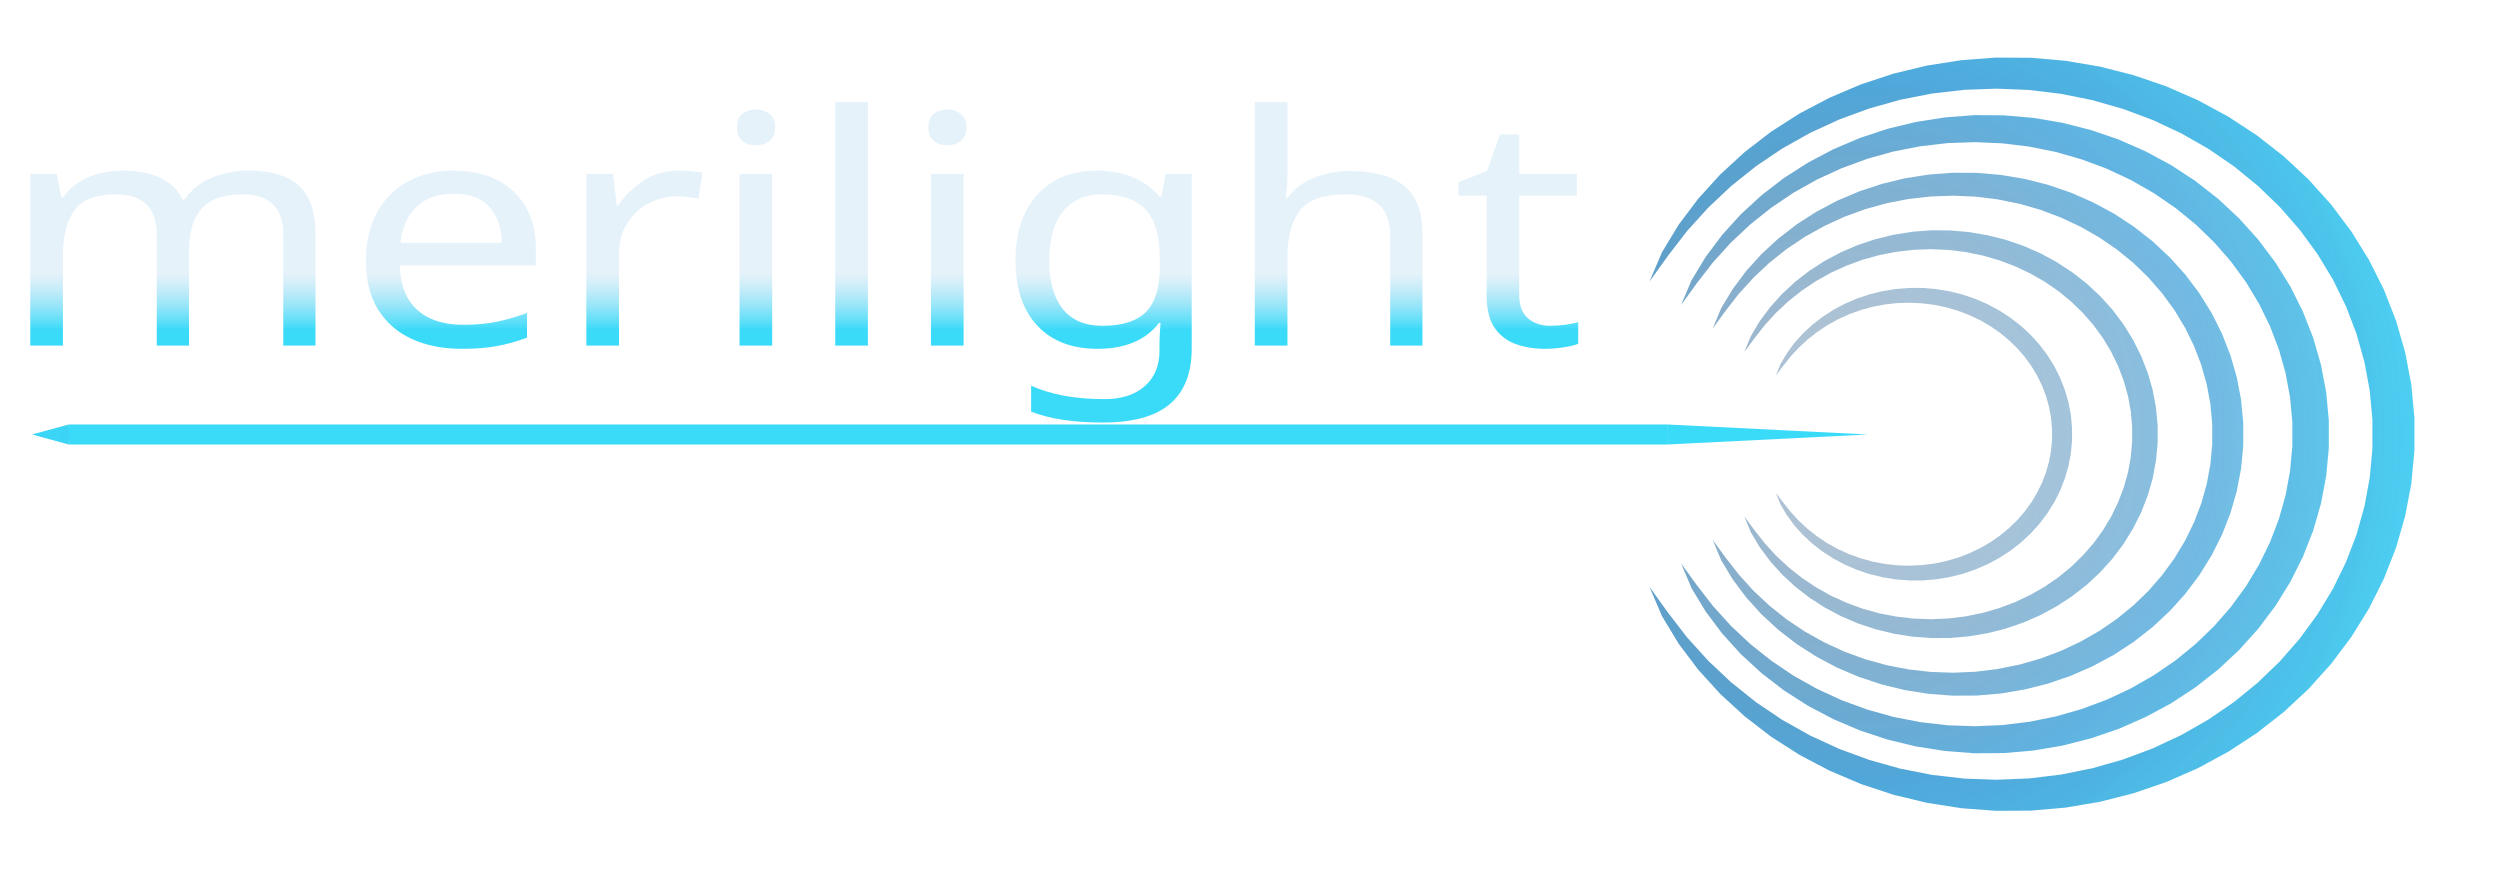
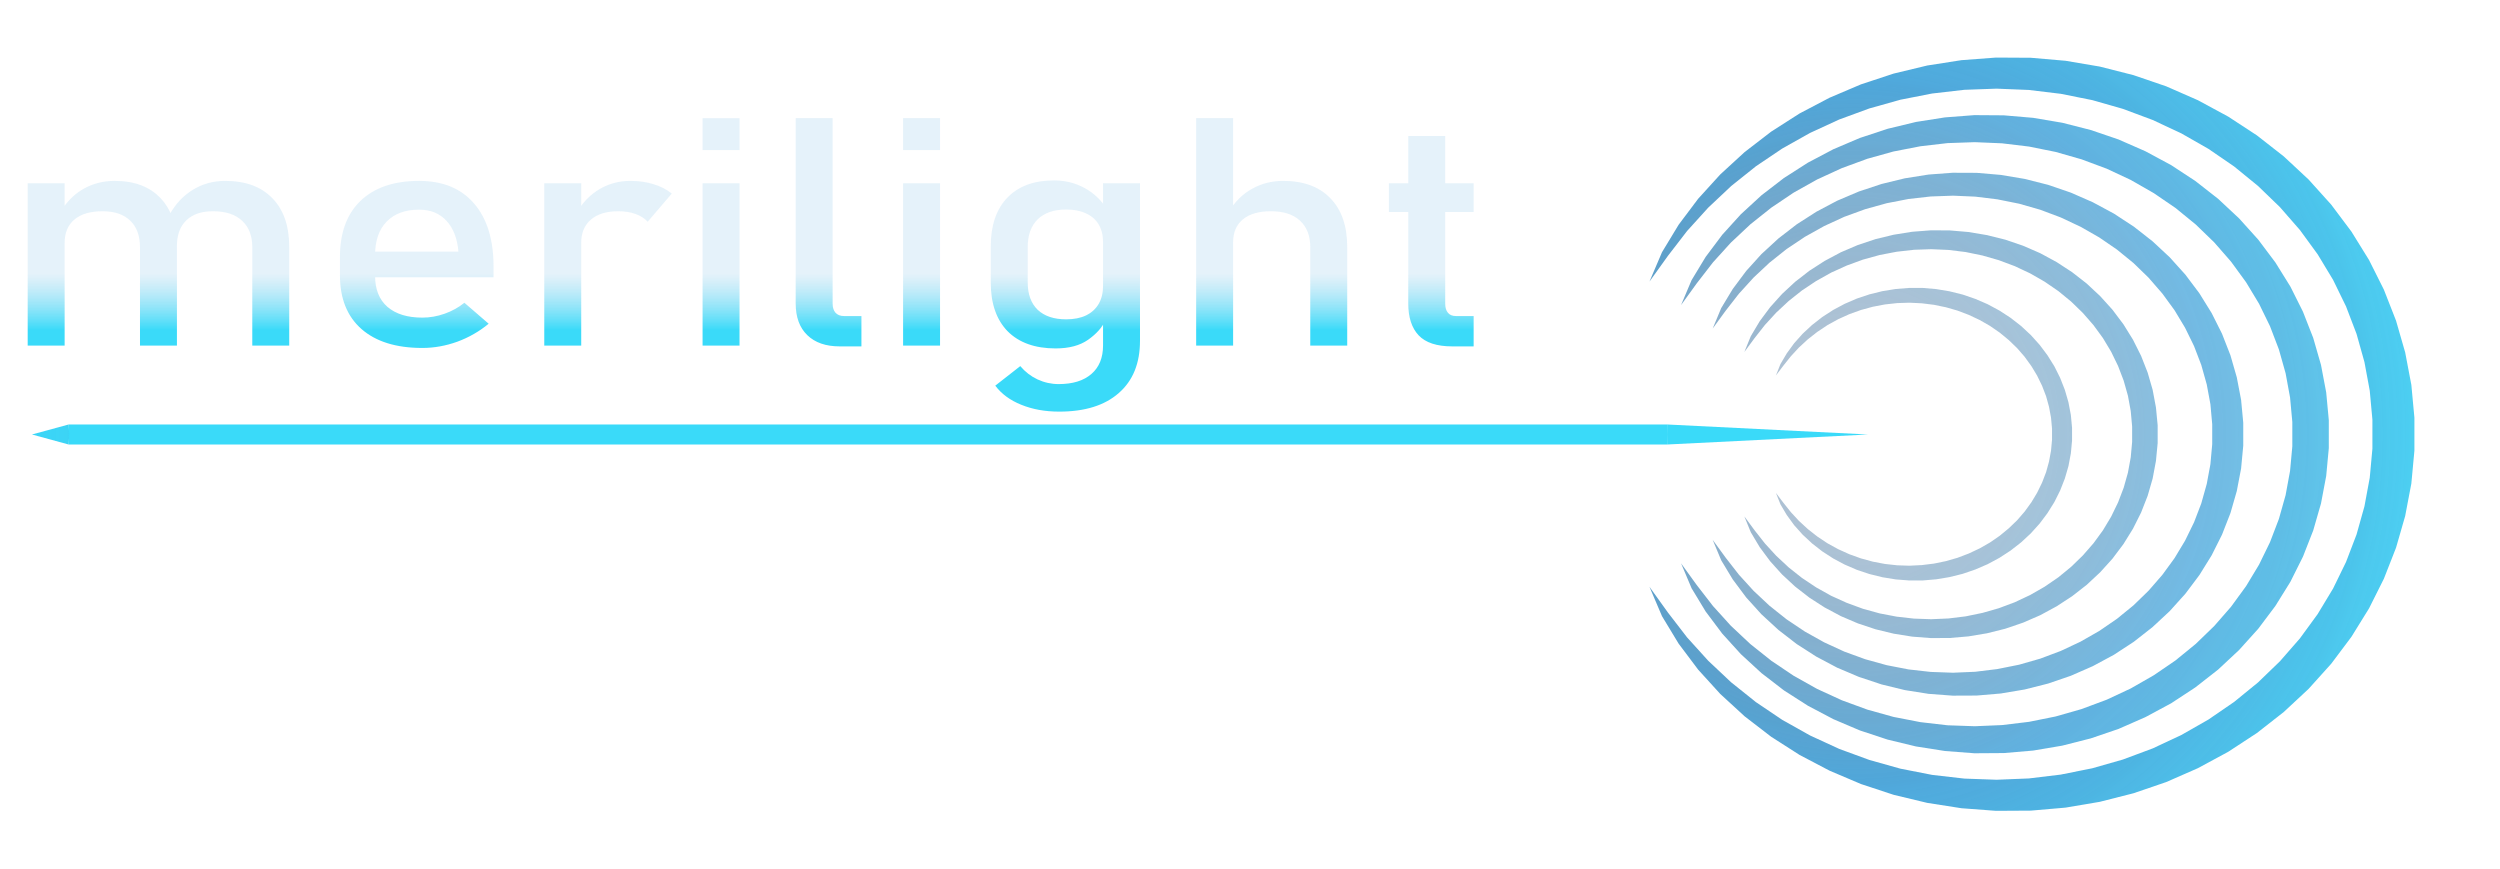
<svg xmlns="http://www.w3.org/2000/svg" xmlns:xlink="http://www.w3.org/1999/xlink" viewBox="-57.4 -96.7 499.426 173.48" version="1.1" id="svg8" width="499.426" height="173.48">
  <defs id="defs3">
    <linearGradient id="linearGradient30">
      <stop style="stop-color:#38daf9;stop-opacity:0.988;" offset="0" id="stop30" />
      <stop style="stop-color:#bddff3;stop-opacity:0.396;" offset="1" id="stop31" />
    </linearGradient>
    <linearGradient id="linearGradient23">
      <stop style="stop-color:#37d5f7;stop-opacity:0.984;" offset="0" id="stop23" />
      <stop style="stop-color:#1669a5;stop-opacity:0.4;" offset="1" id="stop24" />
    </linearGradient>
    <radialGradient id="focusGradient" cx="0" cy="0" r="128.9" gradientUnits="userSpaceOnUse">
      <stop offset="0%" stop-color="#123463" stop-opacity="0.55" id="stop1" />
      <stop offset="55%" stop-color="#1C8FD1" stop-opacity="0.85" id="stop2" />
      <stop offset="100%" stop-color="#3ADFFC" stop-opacity="1" id="stop3" />
    </radialGradient>
    <radialGradient xlink:href="#focusGradient" id="radialGradient8" gradientUnits="userSpaceOnUse" cx="0" cy="0" r="128.9" gradientTransform="translate(313.1657,-9.959992)" />
    <radialGradient xlink:href="#focusGradient" id="radialGradient9" gradientUnits="userSpaceOnUse" cx="0" cy="0" r="128.9" gradientTransform="translate(313.1657,-9.959992)" />
    <radialGradient xlink:href="#focusGradient" id="radialGradient10" gradientUnits="userSpaceOnUse" cx="0" cy="0" r="128.9" gradientTransform="translate(313.1657,-9.959992)" />
    <radialGradient xlink:href="#focusGradient" id="radialGradient11" gradientUnits="userSpaceOnUse" cx="0" cy="0" r="128.9" gradientTransform="translate(313.1657,-9.959992)" />
    <radialGradient xlink:href="#focusGradient" id="radialGradient12" gradientUnits="userSpaceOnUse" cx="0" cy="0" r="128.9" gradientTransform="translate(313.1657,-9.959992)" />
    <linearGradient xlink:href="#linearGradient23" id="linearGradient24" x1="-282.567" y1="-9.901" x2="-7.437" y2="-9.901" gradientUnits="userSpaceOnUse" />
    <linearGradient xlink:href="#linearGradient23" id="linearGradient25" gradientUnits="userSpaceOnUse" x1="-282.567" y1="-9.901" x2="-7.437" y2="-9.901" />
    <linearGradient xlink:href="#linearGradient23" id="linearGradient28" gradientUnits="userSpaceOnUse" x1="-287.005" y1="-9.838" x2="-7.437" y2="-9.901" />
    <linearGradient xlink:href="#linearGradient23" id="linearGradient29" gradientUnits="userSpaceOnUse" x1="-282.567" y1="-9.901" x2="-7.437" y2="-9.901" />
    <linearGradient xlink:href="#linearGradient30" id="linearGradient31" x1="66.06" y1="-19.183" x2="66.06" y2="-30.468" gradientUnits="userSpaceOnUse" gradientTransform="matrix(1.076057,0,0,1.076057,7.665793,-12.49223)" />
  </defs>
  <path d="m 297.376,-21.69 1.47,-1.94 1.5,-1.88 1.63,-1.77 1.78,-1.64 1.9,-1.49 2.03,-1.35 2.13,-1.17 2.23,-1.01 2.31,-0.83 2.37,-0.65 2.42,-0.46 2.45,-0.27 2.45,-0.08 2.46,0.12 2.43,0.3 2.39,0.49 2.33,0.67 2.26,0.86 2.17,1.02 2.06,1.18 1.94,1.34 1.81,1.49 1.67,1.61 1.5,1.73 1.34,1.85 1.16,1.93 0.98,2.01 0.8,2.08 0.59,2.13 0.4,2.17 0.2,2.19 v 2.2 l -0.2,2.19 -0.4,2.17 -0.59,2.13 -0.8,2.08 -0.98,2.01 -1.16,1.93 -1.34,1.85 -1.5,1.73 -1.67,1.61 -1.81,1.49 -1.94,1.34 -2.06,1.18 -2.17,1.02 -2.26,0.86 -2.33,0.67 -2.39,0.49 -2.43,0.3 -2.46,0.12 -2.45,-0.08 -2.45,-0.27 -2.42,-0.46 -2.37,-0.65 -2.31,-0.83 -2.23,-1.01 -2.13,-1.17 -2.03,-1.35 -1.9,-1.49 -1.78,-1.64 -1.63,-1.77 -1.5,-1.88 -1.47,-1.94 v 0 l 0.91,2.29 1.26,2.13 1.48,2.03 1.69,1.89 1.87,1.74 2.04,1.59 2.19,1.42 2.31,1.23 2.43,1.05 2.52,0.84 2.59,0.64 2.65,0.43 2.69,0.21 h 2.69 l 2.69,-0.23 2.66,-0.44 2.62,-0.65 2.54,-0.87 2.46,-1.06 2.36,-1.27 2.23,-1.45 2.09,-1.63 1.94,-1.8 1.76,-1.95 1.57,-2.09 1.38,-2.21 1.16,-2.32 0.94,-2.4 0.72,-2.48 0.48,-2.53 0.24,-2.56 v -2.56 l -0.24,-2.56 -0.48,-2.53 -0.72,-2.48 -0.94,-2.4 -1.16,-2.32 -1.38,-2.21 -1.57,-2.09 -1.76,-1.95 -1.94,-1.8 -2.09,-1.63 -2.23,-1.45 -2.36,-1.27 -2.46,-1.06 -2.54,-0.87 -2.62,-0.65 -2.66,-0.44 -2.69,-0.23 h -2.69 l -2.69,0.21 -2.65,0.43 -2.59,0.64 -2.52,0.84 -2.43,1.05 -2.31,1.23 -2.19,1.42 -2.04,1.59 -1.87,1.74 -1.69,1.89 -1.48,2.03 -1.26,2.13 z" fill="url(#focusGradient)" opacity="0.55" id="path3" style="fill:url(#radialGradient8);stroke:none" />
  <path d="m 291.066,-26.38 2.02,-2.74 2.08,-2.65 2.28,-2.49 2.48,-2.31 2.66,-2.11 2.84,-1.89 2.99,-1.67 3.13,-1.42 3.23,-1.18 3.33,-0.92 3.4,-0.65 3.44,-0.39 3.46,-0.12 3.45,0.15 3.42,0.42 3.36,0.69 3.28,0.94 3.18,1.19 3.06,1.44 2.9,1.66 2.74,1.88 2.55,2.09 2.34,2.27 2.13,2.44 1.89,2.59 1.64,2.73 1.38,2.84 1.12,2.93 0.85,3.01 0.56,3.05 0.28,3.09 v 3.1 l -0.28,3.09 -0.56,3.05 -0.85,3.01 -1.12,2.93 -1.38,2.84 -1.64,2.73 -1.89,2.59 -2.13,2.44 -2.34,2.27 -2.55,2.09 -2.74,1.88 -2.9,1.66 -3.06,1.44 -3.18,1.19 -3.28,0.94 -3.36,0.69 -3.42,0.42 -3.45,0.15 -3.46,-0.12 -3.44,-0.39 -3.4,-0.65 -3.33,-0.92 -3.23,-1.18 -3.13,-1.42 -2.99,-1.67 -2.84,-1.89 -2.66,-2.11 -2.48,-2.31 -2.28,-2.49 -2.08,-2.65 -2.02,-2.74 v 0 l 1.3,3.18 1.78,2.98 2.09,2.81 2.37,2.63 2.62,2.43 2.85,2.21 3.06,1.97 3.23,1.72 3.39,1.45 3.52,1.17 3.63,0.88 3.69,0.59 3.74,0.29 3.76,-0.02 3.75,-0.32 3.71,-0.62 3.64,-0.91 3.55,-1.21 3.43,-1.49 3.27,-1.77 3.11,-2.03 2.91,-2.27 2.69,-2.51 2.45,-2.71 2.19,-2.91 1.91,-3.08 1.62,-3.23 1.31,-3.34 1,-3.45 0.66,-3.52 0.34,-3.55 v -3.58 l -0.34,-3.55 -0.66,-3.52 -1,-3.45 -1.31,-3.34 -1.62,-3.23 -1.91,-3.08 -2.19,-2.91 -2.45,-2.71 -2.69,-2.51 -2.91,-2.27 -3.11,-2.03 -3.27,-1.77 -3.43,-1.49 -3.55,-1.21 -3.64,-0.91 -3.71,-0.62 -3.75,-0.32 -3.76,-0.02 -3.74,0.29 -3.69,0.59 -3.63,0.88 -3.52,1.17 -3.39,1.45 -3.23,1.72 -3.06,1.97 -2.85,2.21 -2.62,2.43 -2.37,2.63 -2.09,2.81 -1.78,2.98 z" fill="url(#focusGradient)" opacity="0.64" id="path4" style="fill:url(#radialGradient9)" />
  <path d="m 284.746,-31.07 2.57,-3.53 2.67,-3.43 2.93,-3.22 3.18,-2.98 3.42,-2.72 3.65,-2.44 3.85,-2.15 4.02,-1.85 4.17,-1.52 4.29,-1.19 4.37,-0.85 4.43,-0.5 4.46,-0.16 4.44,0.19 4.41,0.54 4.34,0.87 4.23,1.21 4.1,1.54 3.94,1.85 3.75,2.14 3.53,2.42 3.3,2.69 3.02,2.93 2.74,3.15 2.44,3.34 2.12,3.52 1.79,3.66 1.45,3.79 1.09,3.88 0.73,3.94 0.36,3.99 v 4 l -0.36,3.99 -0.73,3.94 -1.09,3.88 -1.45,3.79 -1.79,3.66 -2.12,3.52 -2.44,3.34 -2.74,3.15 -3.02,2.93 -3.3,2.69 -3.53,2.42 -3.75,2.14 -3.94,1.85 -4.1,1.54 -4.23,1.21 -4.34,0.87 -4.41,0.54 -4.44,0.19 -4.46,-0.16 -4.43,-0.5 -4.37,-0.85 -4.29,-1.19 -4.17,-1.52 -4.02,-1.85 -3.85,-2.15 -3.65,-2.44 -3.42,-2.72 -3.18,-2.98 -2.93,-3.22 -2.67,-3.43 -2.57,-3.53 v 0 l 1.7,4.08 2.3,3.81 2.69,3.61 3.05,3.37 3.38,3.11 3.66,2.83 3.93,2.52 4.15,2.2 4.36,1.85 4.52,1.5 4.65,1.13 4.74,0.75 4.8,0.36 4.82,-0.02 4.81,-0.41 4.76,-0.8 4.67,-1.18 4.55,-1.56 4.39,-1.92 4.2,-2.26 3.98,-2.6 3.73,-2.92 3.45,-3.21 3.14,-3.48 2.8,-3.73 2.45,-3.95 2.07,-4.13 1.68,-4.3 1.27,-4.41 0.86,-4.5 0.43,-4.56 v -4.58 l -0.43,-4.56 -0.86,-4.5 -1.27,-4.41 -1.68,-4.3 -2.07,-4.13 -2.45,-3.95 -2.8,-3.73 -3.14,-3.48 -3.45,-3.21 -3.73,-2.92 -3.98,-2.6 -4.2,-2.26 -4.39,-1.92 -4.55,-1.56 -4.67,-1.18 -4.76,-0.8 -4.81,-0.41 -4.82,-0.02 -4.8,0.36 -4.74,0.75 -4.65,1.13 -4.52,1.5 -4.36,1.85 -4.15,2.2 -3.93,2.52 -3.66,2.83 -3.38,3.11 -3.05,3.37 -2.69,3.61 -2.3,3.81 z" fill="url(#focusGradient)" opacity="0.73" id="path5" style="fill:url(#radialGradient10)" />
  <path d="m 278.426,-35.76 3.13,-4.33 3.25,-4.2 3.57,-3.94 3.89,-3.65 4.18,-3.33 4.46,-3 4.71,-2.64 4.92,-2.26 5.1,-1.87 5.24,-1.46 5.35,-1.04 5.42,-0.63 5.46,-0.19 5.44,0.23 5.4,0.65 5.31,1.07 5.18,1.48 5.02,1.87 4.83,2.26 4.59,2.63 4.33,2.96 4.03,3.29 3.71,3.59 3.36,3.85 2.99,4.1 2.6,4.31 2.19,4.49 1.77,4.63 1.34,4.76 0.89,4.83 0.45,4.89 v 4.9 l -0.45,4.89 -0.89,4.83 -1.34,4.76 -1.77,4.63 -2.19,4.49 -2.6,4.31 -2.99,4.1 -3.36,3.85 -3.71,3.59 -4.03,3.29 -4.33,2.96 -4.59,2.63 -4.83,2.26 -5.02,1.87 -5.18,1.48 -5.31,1.07 -5.4,0.65 -5.44,0.23 -5.46,-0.19 -5.42,-0.63 -5.35,-1.04 -5.24,-1.46 -5.1,-1.87 -4.92,-2.26 -4.71,-2.64 -4.46,-3 -4.18,-3.33 -3.89,-3.65 -3.57,-3.94 -3.25,-4.2 -3.13,-4.33 v 0 l 2.1,4.97 2.82,4.66 3.3,4.4 3.73,4.11 4.12,3.79 4.48,3.45 4.8,3.07 5.08,2.68 5.32,2.26 5.51,1.82 5.68,1.37 5.79,0.91 5.86,0.45 5.88,-0.04 5.87,-0.5 5.8,-0.98 5.7,-1.45 5.55,-1.89 5.36,-2.35 5.13,-2.76 4.85,-3.18 4.55,-3.56 4.2,-3.92 3.83,-4.25 3.42,-4.55 2.99,-4.81 2.52,-5.04 2.05,-5.24 1.55,-5.38 1.04,-5.49 0.52,-5.56 v -5.58 l -0.52,-5.56 -1.04,-5.49 -1.55,-5.38 -2.05,-5.24 -2.52,-5.04 -2.99,-4.81 -3.42,-4.55 -3.83,-4.25 -4.2,-3.92 -4.55,-3.56 -4.85,-3.18 -5.13,-2.76 -5.36,-2.35 -5.55,-1.89 -5.7,-1.45 -5.8,-0.98 -5.87,-0.5 -5.88,-0.04 -5.86,0.45 -5.79,0.91 -5.68,1.37 -5.51,1.82 -5.32,2.26 -5.08,2.68 -4.8,3.07 -4.48,3.45 -4.12,3.79 -3.73,4.11 -3.3,4.4 -2.82,4.66 z" fill="url(#focusGradient)" opacity="0.82" id="path6" style="fill:url(#radialGradient11)" />
  <path d="m 272.116,-40.45 3.68,-5.13 3.83,-4.97 4.22,-4.66 4.59,-4.32 4.94,-3.95 5.27,-3.55 5.56,-3.12 5.82,-2.68 6.03,-2.21 6.2,-1.74 6.33,-1.24 6.42,-0.74 6.45,-0.23 6.44,0.26 6.38,0.77 6.29,1.26 6.13,1.75 5.95,2.22 5.71,2.67 5.43,3.1 5.12,3.51 4.78,3.9 4.39,4.24 3.98,4.56 3.54,4.85 3.08,5.1 2.59,5.31 2.1,5.49 1.58,5.63 1.06,5.72 0.53,5.79 v 5.8 l -0.53,5.79 -1.06,5.72 -1.58,5.63 -2.1,5.49 -2.59,5.31 -3.08,5.1 -3.54,4.85 -3.98,4.56 -4.39,4.24 -4.78,3.9 -5.12,3.51 -5.43,3.1 -5.71,2.67 -5.95,2.22 -6.13,1.75 -6.29,1.26 -6.38,0.77 -6.44,0.26 -6.45,-0.23 -6.42,-0.74 -6.33,-1.24 -6.2,-1.74 -6.03,-2.21 -5.82,-2.68 -5.56,-3.12 -5.27,-3.55 -4.94,-3.95 -4.59,-4.32 -4.22,-4.66 -3.83,-4.97 -3.68,-5.13 v 0 l 2.5,5.86 3.33,5.5 3.9,5.19 4.41,4.85 4.88,4.48 5.29,4.07 5.67,3.63 6,3.15 6.28,2.67 6.52,2.15 6.7,1.61 6.84,1.07 6.91,0.52 6.95,-0.04 6.93,-0.6 6.85,-1.16 6.73,-1.71 6.55,-2.24 6.32,-2.77 6.05,-3.27 5.73,-3.75 5.37,-4.2 4.96,-4.62 4.52,-5.02 4.03,-5.37 3.52,-5.68 2.98,-5.95 2.42,-6.18 1.83,-6.35 1.23,-6.48 0.61,-6.56 v -6.58 l -0.61,-6.56 -1.23,-6.48 -1.83,-6.35 -2.42,-6.18 -2.98,-5.95 -3.52,-5.68 -4.03,-5.37 -4.52,-5.02 -4.96,-4.62 -5.37,-4.2 -5.73,-3.75 -6.05,-3.27 -6.32,-2.77 -6.55,-2.24 -6.73,-1.71 -6.85,-1.16 -6.93,-0.6 -6.95,-0.04 -6.91,0.52 -6.84,1.07 -6.7,1.61 -6.52,2.15 -6.28,2.67 -6,3.15 -5.67,3.63 -5.29,4.07 -4.88,4.48 -4.41,4.85 -3.9,5.19 -3.33,5.5 z" fill="url(#focusGradient)" opacity="0.91" id="path7" style="fill:url(#radialGradient12)" />
  <g id="path13" style="opacity:1;fill:url(#linearGradient24);fill-opacity:1;stroke:none;stroke-opacity:1" transform="matrix(1.316045,0,0,1,325.546,4e-6)">
    <path style="baseline-shift:baseline;display:inline;overflow:visible;vector-effect:none;fill:url(#linearGradient25);fill-opacity:1;stroke:none;stroke-opacity:1;enable-background:accumulate;stop-color:#000000;stop-opacity:1" d="M -37.913,-9.901 H -280.567" id="path22" />
    <path style="baseline-shift:baseline;display:inline;overflow:visible;vector-effect:none;fill:#38d9f9;fill-opacity:0.988;stroke:none;stroke-opacity:1;enable-background:accumulate;stop-color:#000000;stop-opacity:1" d="m -280.566,-11.9 v 4 h 242.654 v -4 z" id="path23" />
    <g id="g20" style="fill:url(#linearGradient29);fill-opacity:1;stroke:none;stroke-opacity:1">
      <path style="baseline-shift:baseline;display:inline;overflow:visible;vector-effect:none;fill:#38d9f9;fill-opacity:0.988;stroke:none;stroke-opacity:1;enable-background:accumulate;stop-color:#000000;stop-opacity:1" d="m -37.913,-11.901 30.476,2 -30.476,2 -0.021,-2.044 z" id="path20" />
      <path style="baseline-shift:baseline;display:inline;overflow:visible;vector-effect:none;fill:url(#linearGradient28);fill-opacity:1;stroke:none;stroke-opacity:1;enable-background:accumulate;stop-color:#000000;stop-opacity:1" d="m -280.567,-7.901 -5.562,-2 5.562,-2 0.1,2 z" id="path21" />
    </g>
  </g>
-   <text xml:space="preserve" style="font-style:normal;font-variant:normal;font-weight:normal;font-stretch:normal;font-size:68.868px;font-family:Bahnschrift;-inkscape-font-specification:'Bahnschrift, Normal';font-variant-ligatures:normal;font-variant-caps:normal;font-variant-numeric:normal;font-variant-east-asian:normal;writing-mode:lr-tb;direction:ltr;fill:url(#linearGradient31);stroke:none;stroke-width:4.304;stroke-dasharray:none;stroke-opacity:1" x="-53.583" y="-29.76" id="text29" transform="scale(1.076057,0.9293189)">
-     <tspan id="tspan29" x="-53.583" y="-29.76" style="font-style:normal;font-variant:normal;font-weight:normal;font-stretch:normal;font-size:68.868px;font-family:Bahnschrift;-inkscape-font-specification:'Bahnschrift, Normal';font-variant-ligatures:normal;font-variant-caps:normal;font-variant-numeric:normal;font-variant-east-asian:normal;opacity:1;fill:url(#linearGradient31);stroke-width:4.304">merilight</tspan>
-   </text>
+   <path style="fill:url(#linearGradient31);stroke-width:4.304" d="m -6.506,-29.76 v -21.151 q 0,-3.699 -1.917,-5.717 -1.883,-2.018 -5.38,-2.018 -3.195,0 -4.943,1.95 -1.749,1.95 -1.749,5.515 l -1.379,-6.725 q 1.681,-3.497 4.371,-5.38 2.69,-1.883 5.952,-1.883 5.683,0 8.777,3.733 3.127,3.699 3.127,10.492 v 21.185 z m -41.697,0 v -34.905 h 6.86 v 34.905 z m 20.849,0 v -21.151 q 0,-3.699 -1.816,-5.717 -1.816,-2.018 -5.145,-2.018 -3.363,0 -5.212,1.782 -1.816,1.782 -1.816,5.01 l -0.706,-6.725 q 1.614,-3.161 4.203,-4.876 2.623,-1.715 5.784,-1.715 5.515,0 8.541,3.733 3.026,3.699 3.026,10.492 v 21.185 z m 52.424,0.504 q -7.297,0 -11.299,-4.069 -4.002,-4.069 -4.002,-11.568 v -3.934 q 0,-7.801 3.833,-12.072 3.867,-4.271 10.861,-4.271 6.591,0 10.189,4.842 3.632,4.842 3.632,13.585 v 2.287 h -23.539 v -5.515 h 17.015 v 0 q -0.303,-4.237 -2.219,-6.624 -1.883,-2.387 -5.078,-2.387 -3.867,0 -6.019,2.556 -2.152,2.556 -2.152,7.23 v 4.439 q 0,4.338 2.287,6.658 2.32,2.32 6.49,2.32 2.085,0 4.136,-0.841 2.051,-0.841 3.665,-2.354 v 0 l 4.506,4.506 v 0 q -2.589,2.488 -5.817,3.867 -3.228,1.345 -6.49,1.345 z m 22.631,-0.504 v -34.905 h 6.86 v 34.905 z m 19.201,-26.632 q -0.908,-1.11 -2.287,-1.681 -1.379,-0.572 -3.195,-0.572 -3.262,0 -5.078,1.816 -1.782,1.782 -1.782,4.977 l -0.706,-6.725 q 1.58,-3.094 4.136,-4.842 2.589,-1.749 5.683,-1.749 2.387,0 4.304,0.706 1.95,0.673 3.396,2.018 z m 10.189,-15.401 v -6.86 h 6.86 v 6.86 z m 0,42.033 v -34.905 h 6.86 v 34.905 z M 101.235,-78.654 v 39.881 q 0,1.244 0.538,1.95 0.572,0.706 1.58,0.706 h 3.228 v 6.524 H 102.546 q -3.867,0 -6.019,-2.421 Q 94.375,-34.435 94.375,-38.84 V -78.654 Z m 13.081,6.86 v -6.86 h 6.86 v 6.86 z m 0,42.033 v -34.905 h 6.86 v 34.905 z m 28.986,14.19 q -3.934,0 -7.062,-1.48 -3.094,-1.446 -4.809,-4.102 v 0 l 4.64,-4.203 v 0 q 1.345,1.849 3.195,2.858 1.883,1.009 3.934,1.009 3.934,0 6.086,-2.186 2.152,-2.152 2.152,-6.12 v -34.871 h 6.86 v 33.862 q 0,7.263 -3.934,11.231 -3.901,4.002 -11.063,4.002 z m -0.639,-13.585 q -5.784,0 -8.945,-3.699 -3.127,-3.733 -3.127,-10.492 v -7.701 q 0,-6.793 3.06,-10.492 3.094,-3.733 8.676,-3.733 3.094,0 5.649,1.614 2.589,1.614 4.17,4.54 l -0.706,7.129 q 0,-2.219 -0.807,-3.8 -0.807,-1.58 -2.354,-2.387 -1.513,-0.841 -3.699,-0.841 -3.396,0 -5.279,2.118 -1.849,2.118 -1.849,5.952 v 7.6 q 0,3.8 1.849,5.885 1.883,2.051 5.279,2.051 2.186,0 3.699,-0.841 1.547,-0.874 2.354,-2.488 0.807,-1.614 0.807,-3.867 l 0.471,7.364 q -0.942,2.354 -3.262,4.237 -2.287,1.849 -5.986,1.849 z m 26.061,-0.605 V -78.654 h 6.86 v 48.893 z m 21.185,0 v -21.151 q 0,-3.699 -1.917,-5.717 -1.883,-2.018 -5.38,-2.018 -3.363,0 -5.212,1.749 -1.816,1.749 -1.816,4.943 l -0.706,-6.725 q 1.614,-3.094 4.203,-4.775 2.623,-1.715 5.784,-1.715 5.683,0 8.777,3.733 3.127,3.699 3.127,10.492 v 21.185 z m 26.363,0.168 q -4.304,0 -6.255,-2.388 -1.917,-2.388 -1.917,-6.86 v -35.981 h 6.86 v 36.048 q 0,1.244 0.504,1.95 0.504,0.706 1.48,0.706 h 3.295 v 6.524 z m -11.769,-28.885 v -6.187 h 15.737 v 6.187 z" id="text29" transform="scale(1.076057,0.9293189)" aria-label="merilight" />
</svg>
